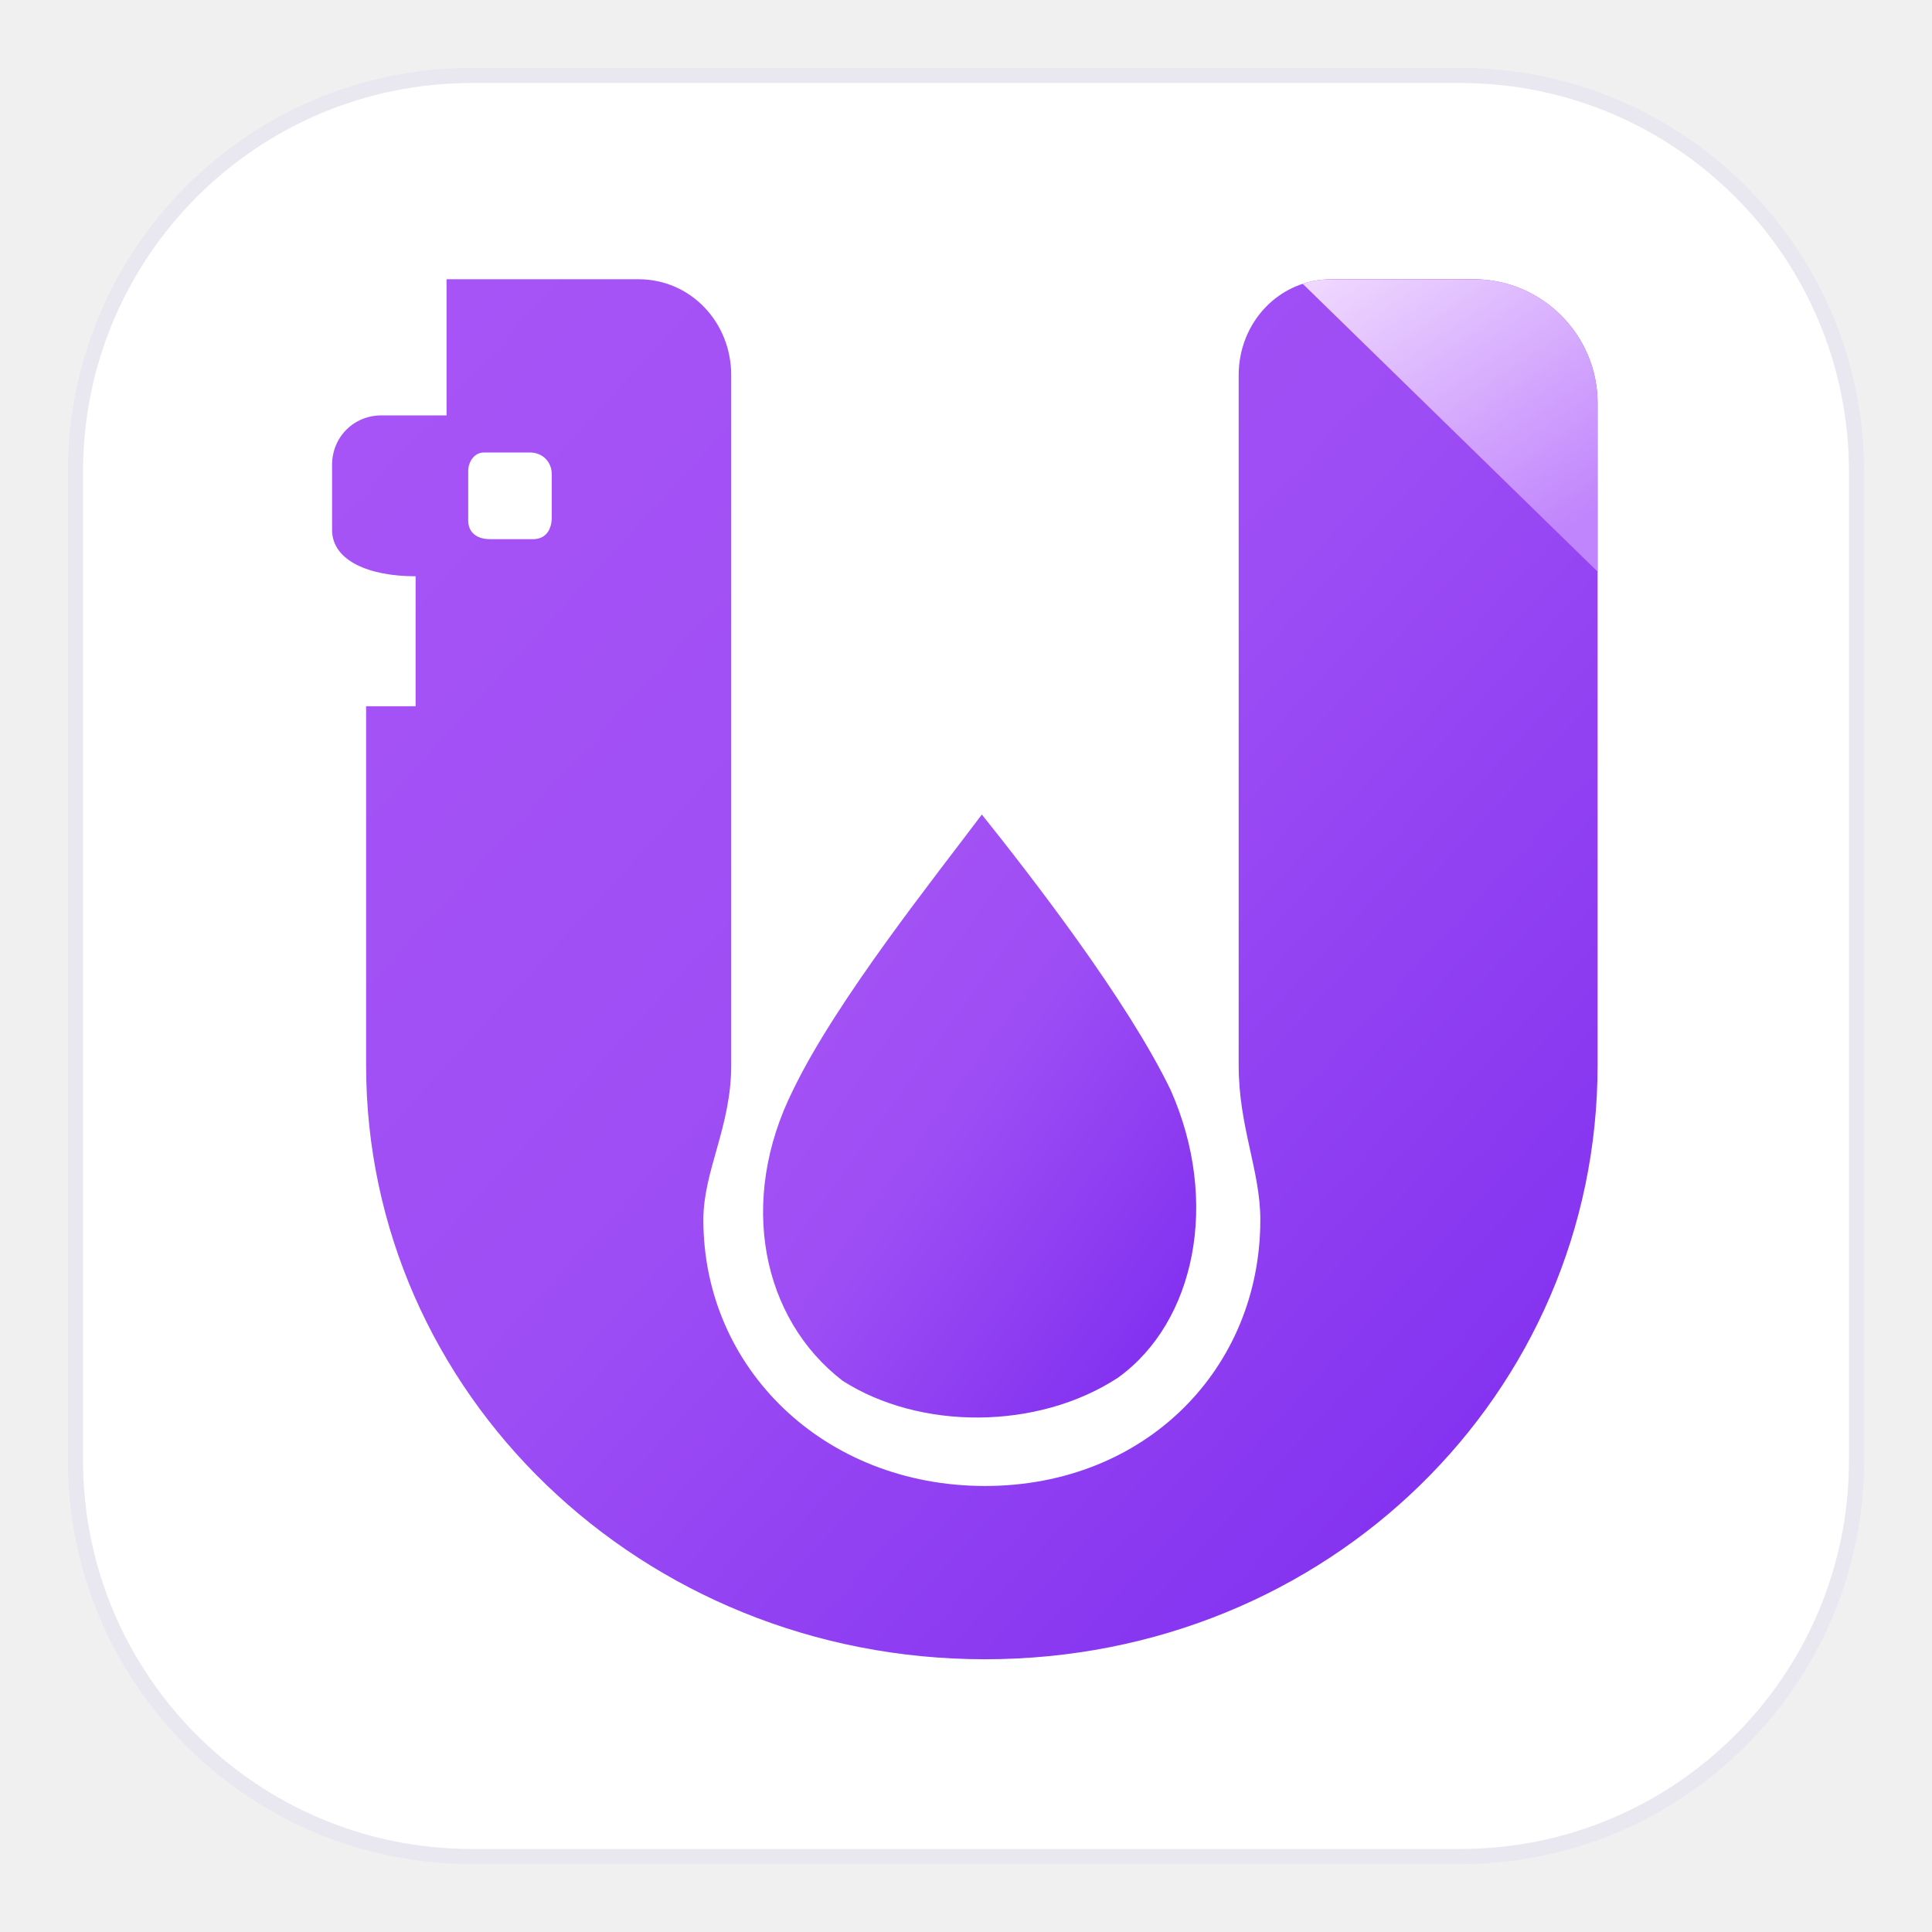
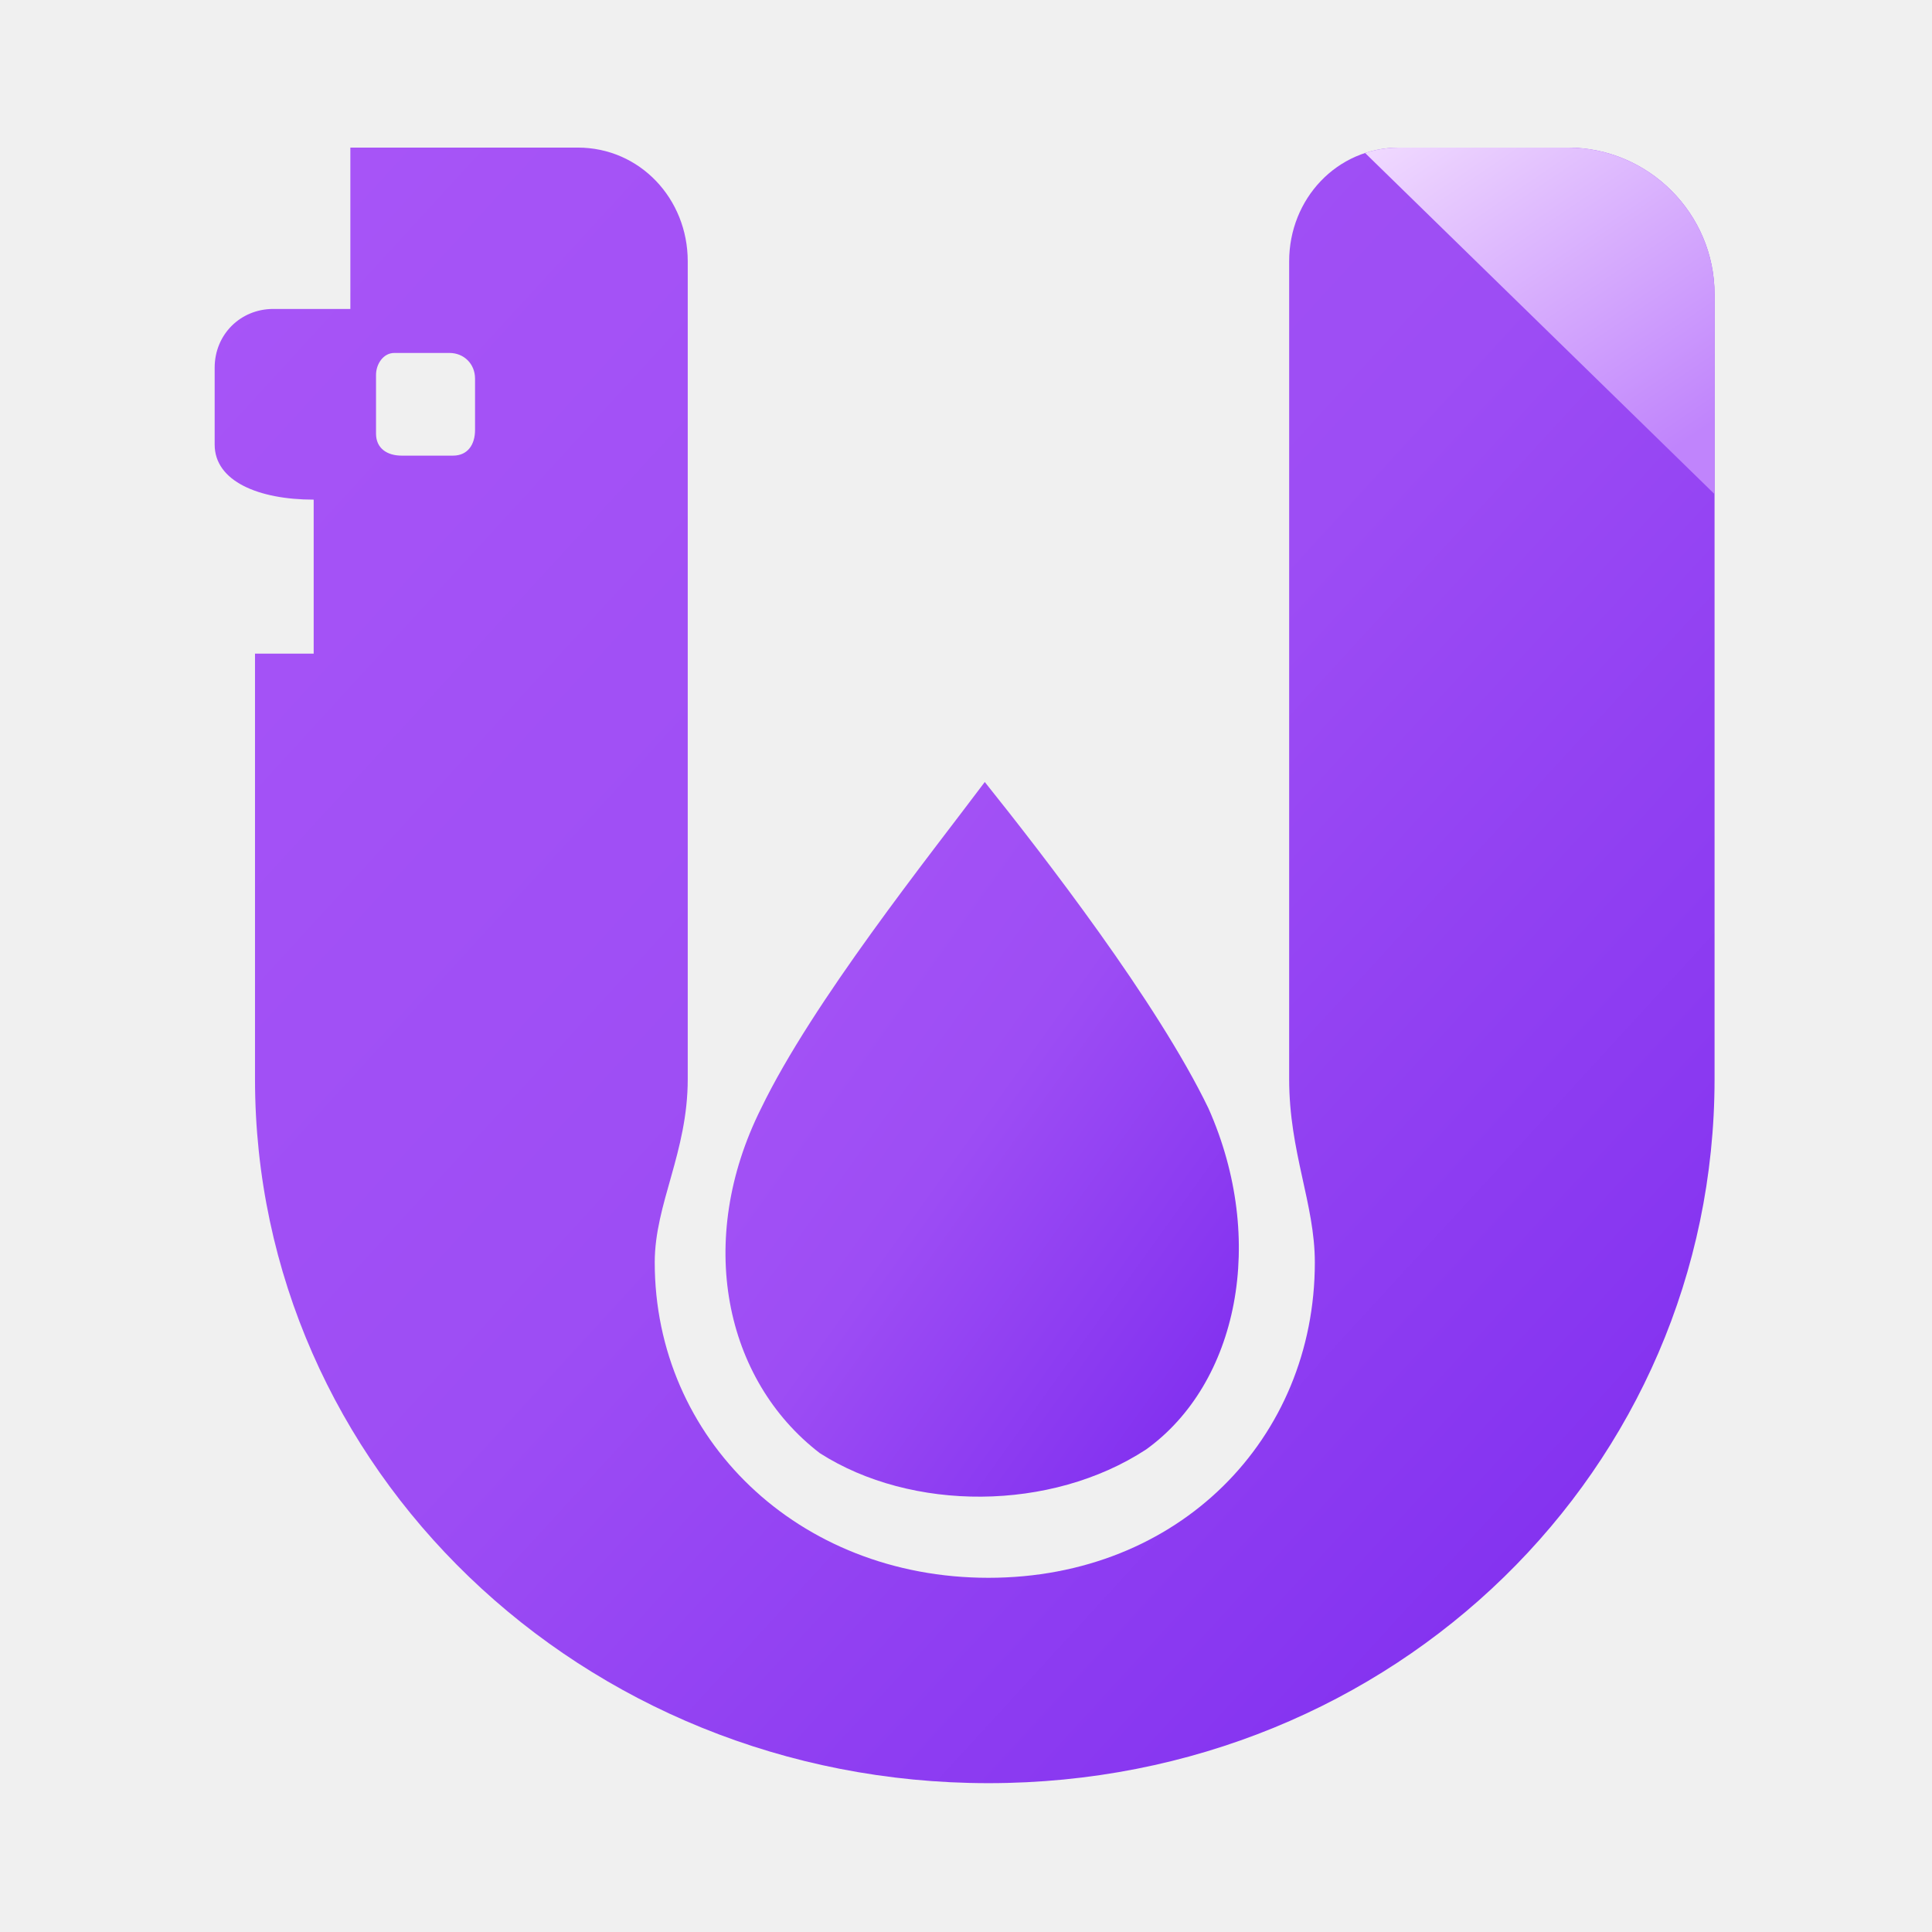
- <svg xmlns="http://www.w3.org/2000/svg" width="1024" height="1024" viewBox="0 0 1024 1024" fill="none">
-   <rect x="40" y="40" width="944" height="944" rx="210" fill="#FFFFFF" stroke="#E9E7F0" stroke-width="8" />
+ <svg xmlns="http://www.w3.org/2000/svg" width="1024" height="1024" viewBox="80 82 864 864" fill="none">
  <path fill-rule="evenodd" clip-rule="evenodd" d="M236.68 148H338.36C366.24 148 387.56 170.96 387.56 198.84V564.56C387.56 597.36 372.8 620.32 372.8 646.56C372.8 725.28 436.76 787.6 522.04 787.6C607.32 787.6 668 725.28 668 646.56C668 620.32 656.52 597.36 656.52 564.56V198.84C656.52 170.96 677.84 148 705.72 148H781.16C817.24 148 846.76 177.52 846.76 213.6V564.56C846.76 738.4 704.08 879.44 522.04 879.44C340 879.44 194.04 738.4 194.04 564.56V374.32H220.28V305.44C195.68 305.44 176 297.24 176 280.84V246.4C176 231.64 187.48 220.16 202.24 220.16H236.68V148ZM256.36 239.84C251.44 239.84 248.16 244.76 248.16 249.68V275.92C248.16 282.48 253.08 285.76 259.64 285.76H282.6C289.16 285.76 292.44 280.84 292.44 274.28V251.32C292.44 244.76 287.52 239.84 280.96 239.84H256.36Z" fill="url(#paint0_linear_11_12)" />
  <path d="M520.4 431.72C495.8 464.52 443.32 530.12 420.36 577.68C390.84 636.72 403.96 699.04 446.6 731.84C487.6 758.08 549.92 758.08 592.56 730.2C633.56 700.68 646.68 636.72 620.44 577.68C597.48 530.12 546.64 464.52 520.4 431.72Z" fill="url(#paint1_linear_11_12)" />
  <mask id="mask0_11_12" style="mask-type:luminance" maskUnits="userSpaceOnUse" x="176" y="148" width="671" height="732">
    <path d="M236.68 148H338.36C366.24 148 387.56 170.96 387.56 198.84V564.56C387.56 597.36 372.8 620.32 372.8 646.56C372.8 725.28 436.76 787.6 522.04 787.6C607.32 787.6 668 725.28 668 646.56C668 620.32 656.52 597.36 656.52 564.56V198.84C656.52 170.96 677.84 148 705.72 148H781.16C817.24 148 846.76 177.52 846.76 213.6V564.56C846.76 738.4 704.08 879.44 522.04 879.44C340 879.44 194.04 738.4 194.04 564.56V374.32H220.28V305.44C195.68 305.44 176 297.24 176 280.84V246.4C176 231.64 187.48 220.16 202.24 220.16H236.68V148ZM256.36 239.84C251.44 239.84 248.16 244.76 248.16 249.68V275.92C248.16 282.48 253.08 285.76 259.64 285.76H282.6C289.16 285.76 292.44 280.84 292.44 274.28V251.32C292.44 244.76 287.52 239.84 280.96 239.84H256.36Z" fill="white" />
  </mask>
  <g mask="url(#mask0_11_12)">
    <path d="M688 148H782C832 148 842 171.8 847.48 210V303.68L688 148Z" fill="url(#paint2_linear_11_12)" />
  </g>
  <defs>
    <linearGradient id="paint0_linear_11_12" x1="176" y1="148" x2="904.706" y2="816.252" gradientUnits="userSpaceOnUse">
      <stop stop-color="#A855F7" />
      <stop offset="0.48" stop-color="#9D4DF4" />
      <stop offset="1" stop-color="#7C2AEF" />
    </linearGradient>
    <linearGradient id="paint1_linear_11_12" x1="404.439" y1="431.72" x2="707.314" y2="649.286" gradientUnits="userSpaceOnUse">
      <stop stop-color="#A855F7" />
      <stop offset="0.48" stop-color="#9D4DF4" />
      <stop offset="1" stop-color="#7C2AEF" />
    </linearGradient>
    <linearGradient id="paint2_linear_11_12" x1="683.48" y1="144.6" x2="793.636" y2="306.833" gradientUnits="userSpaceOnUse">
      <stop stop-color="#F2DDFF" />
      <stop offset="1" stop-color="#C084FC" />
    </linearGradient>
  </defs>
</svg>
